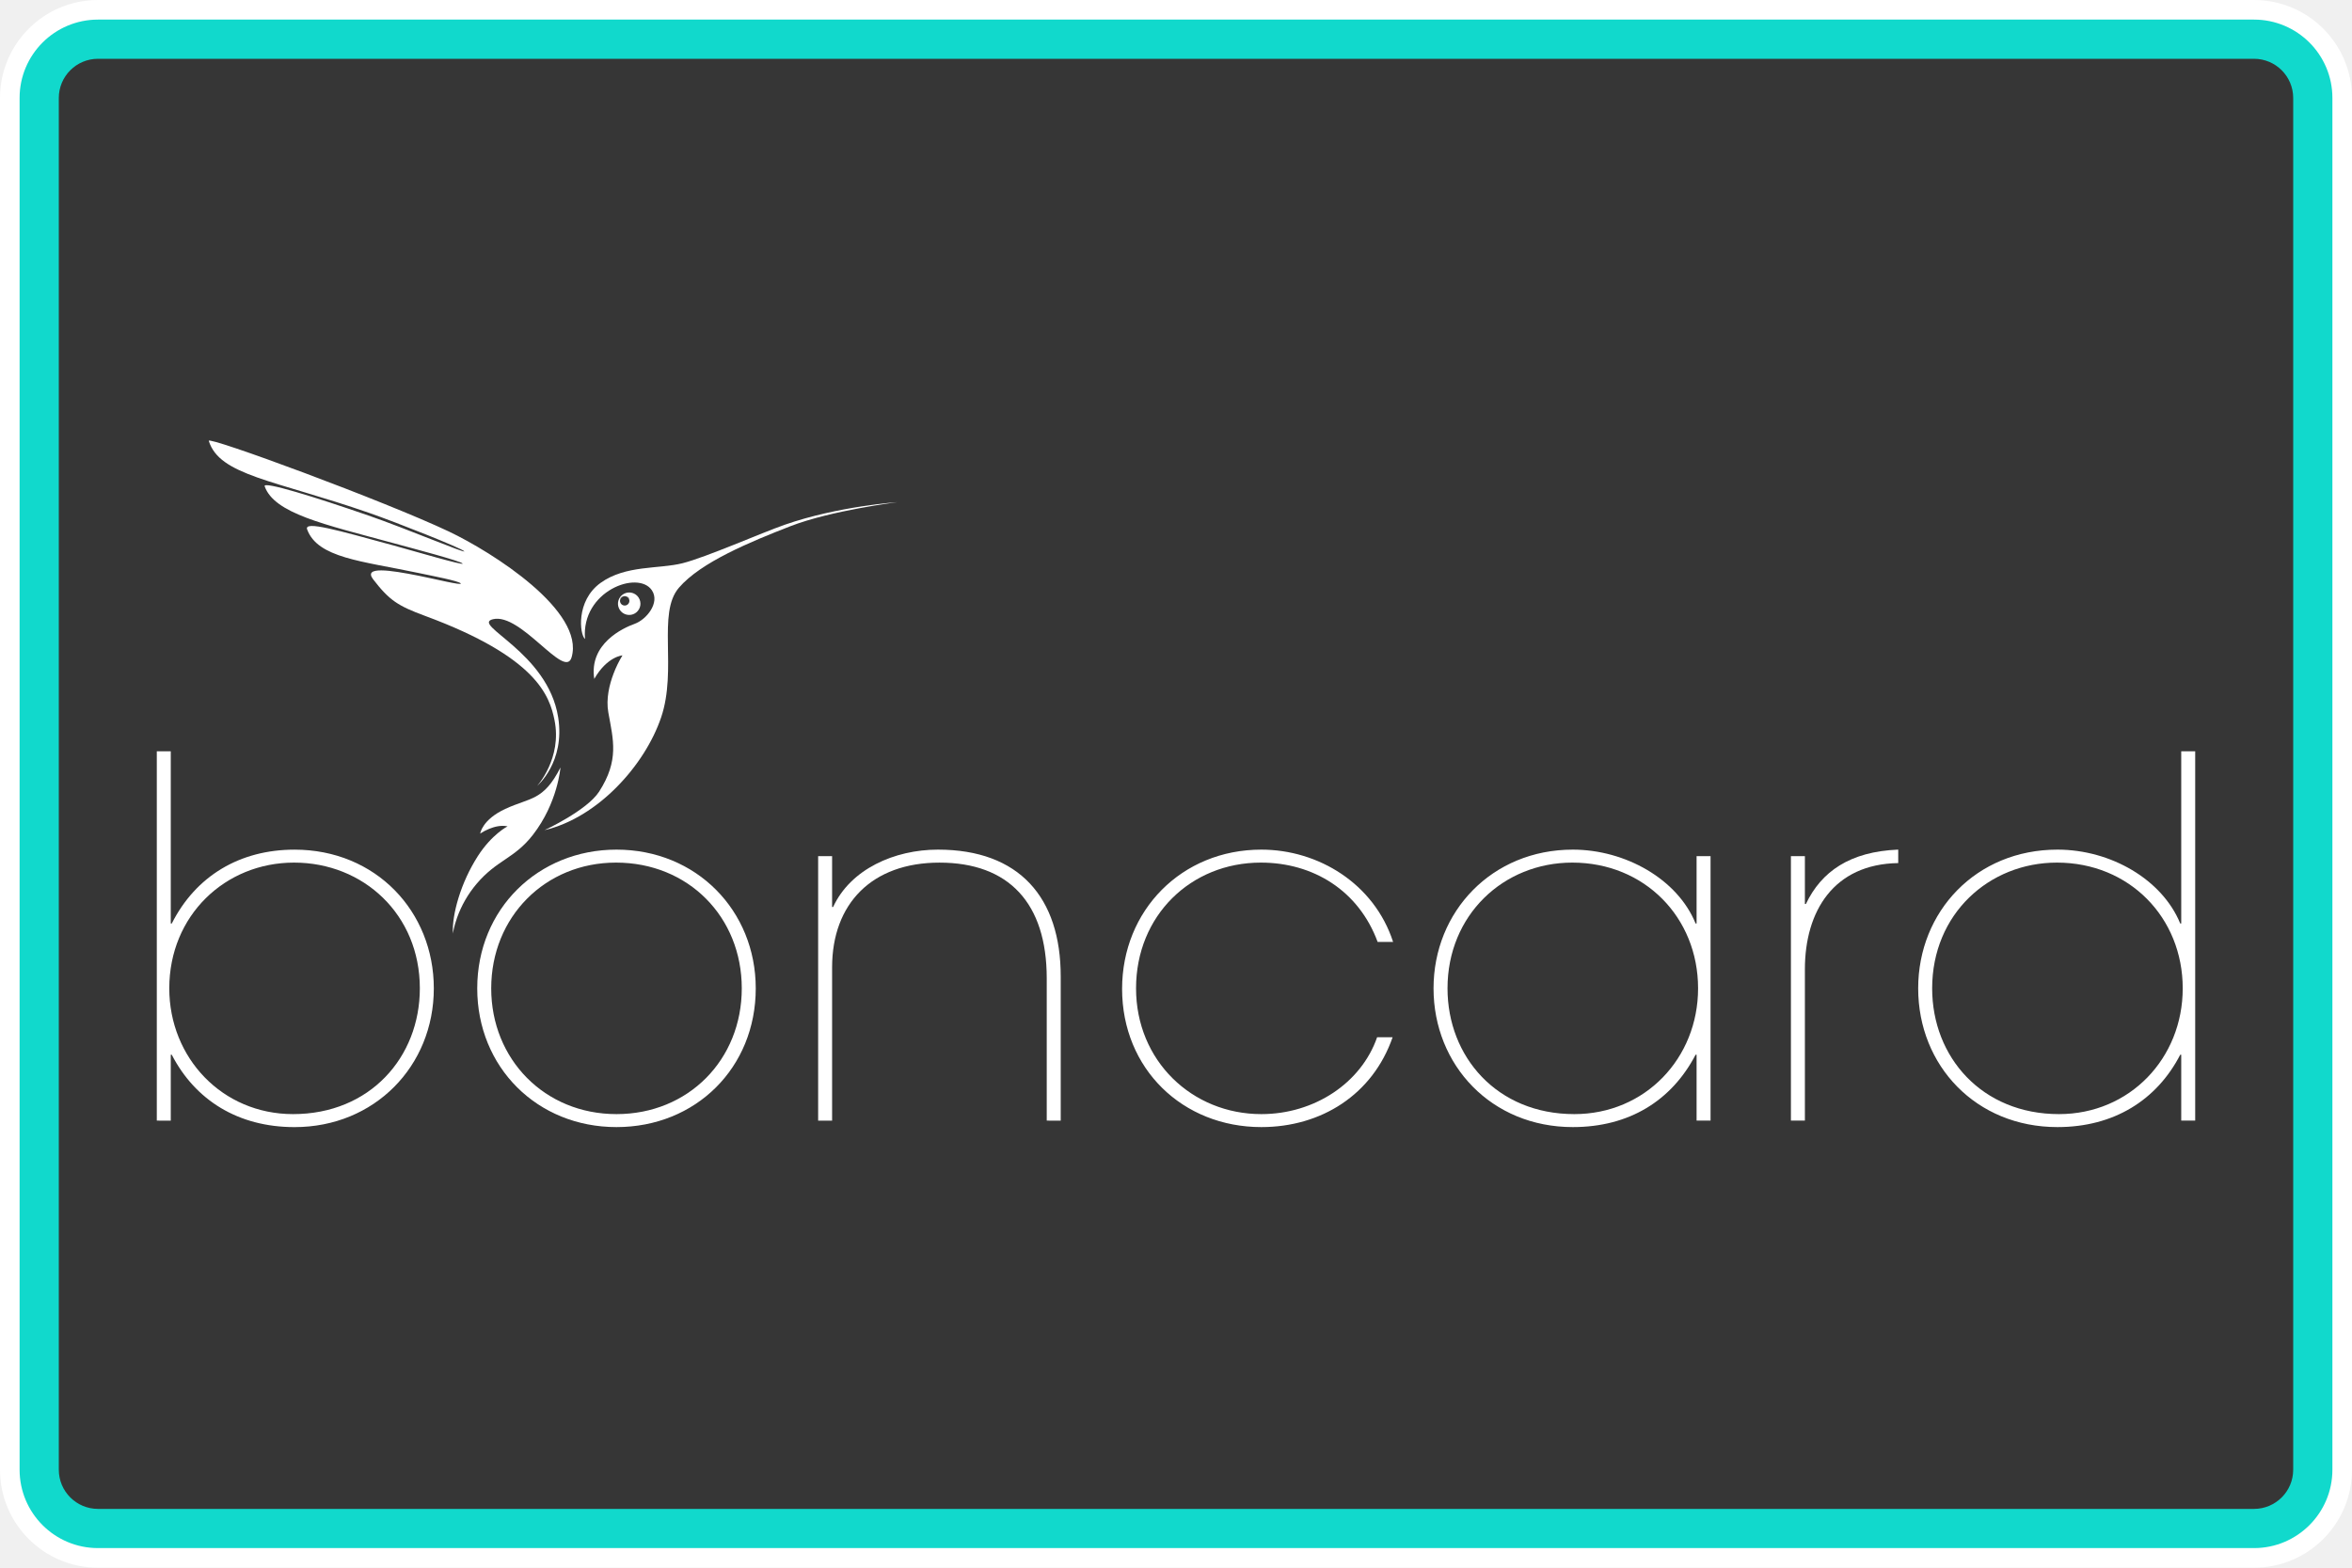
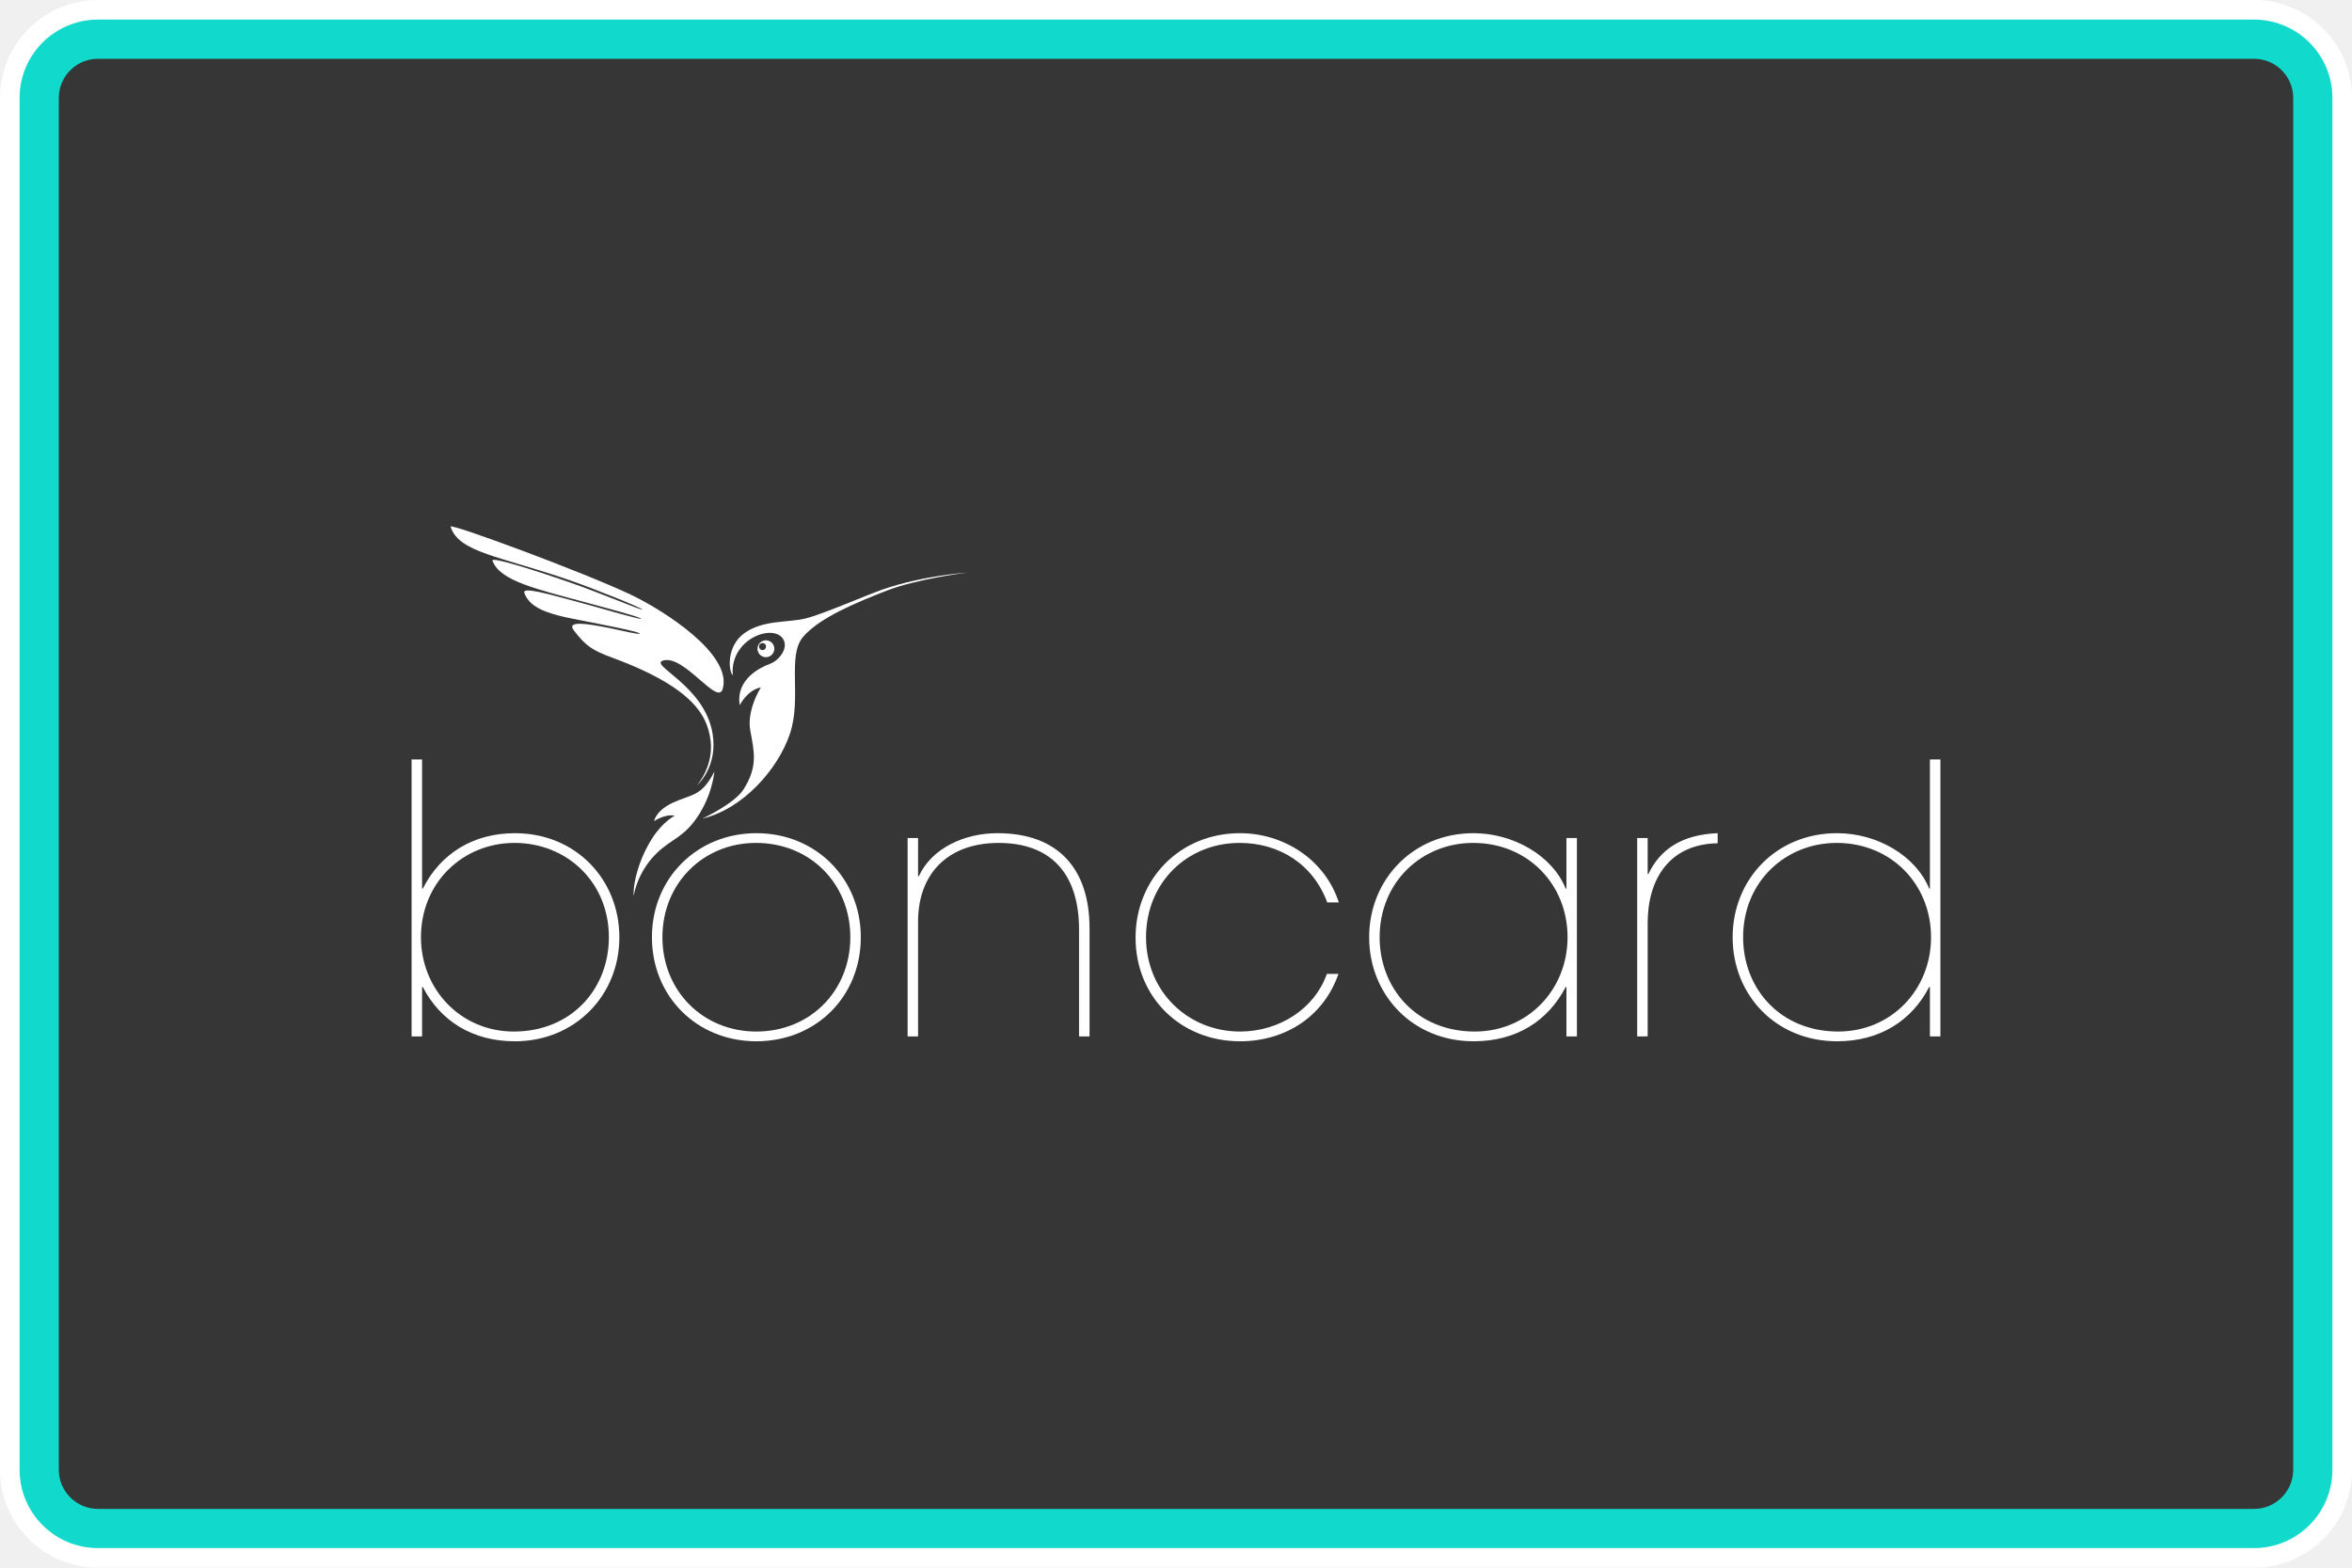
<svg xmlns="http://www.w3.org/2000/svg" width="120" height="80" viewBox="0 0 120 80" role="img" aria-labelledby="t-boncard">
  <rect width="120" height="80" rx="5" fill="#FFFFFF" />
  <rect x="1" y="1" width="118" height="78" rx="4" fill="#11D9CC" />
  <rect x="3" y="3" width="114" height="74" rx="2" fill="#363636" />
-   <svg fill="none" x="8" y="8" width="104" height="64" viewBox="15 24.84 90 30.32" preserveAspectRatio="xMidYMid meet">
+   <svg fill="none" x="21" y="19" width="78" height="42" viewBox="15 24.84 90 30.32" preserveAspectRatio="xMidYMid meet">
    <rect width="120" height="80" rx="4" fill="#363636" />
    <path d="M15 54.872V38.564H15.617V46.168H15.661C16.718 44.074 18.658 42.906 21.082 42.906C24.674 42.906 27.231 45.64 27.231 49.032C27.231 52.47 24.608 55.159 21.082 55.159C18.592 55.159 16.697 53.969 15.661 51.964H15.617V54.873L15 54.872ZM21.06 43.478C18.019 43.478 15.551 45.814 15.551 49.032C15.551 52.095 17.887 54.585 21.016 54.585C24.41 54.585 26.614 52.073 26.614 49.032C26.614 45.77 24.123 43.478 21.06 43.478Z" fill="#FFFFFF" />
    <path d="M35.296 55.158C31.792 55.158 29.148 52.514 29.148 49.032C29.148 45.528 31.836 42.905 35.296 42.905C38.822 42.905 41.445 45.594 41.445 49.032C41.445 52.536 38.8 55.158 35.296 55.158ZM40.828 49.032C40.828 45.88 38.47 43.478 35.275 43.478C32.145 43.478 29.765 45.88 29.765 49.032C29.765 52.161 32.123 54.585 35.296 54.585C38.47 54.585 40.828 52.183 40.828 49.032Z" fill="#FFFFFF" />
    <path d="M54.293 54.872V48.592C54.293 45.265 52.616 43.479 49.555 43.479C46.579 43.479 44.816 45.286 44.816 48.107V54.873H44.2V43.192H44.816V45.44H44.86C45.632 43.765 47.571 42.905 49.488 42.905C53.081 42.905 54.91 45.02 54.91 48.503V54.873L54.293 54.872Z" fill="#FFFFFF" />
    <path d="M69.564 51.191C68.683 53.726 66.413 55.158 63.768 55.158C60.287 55.158 57.62 52.579 57.62 49.054C57.62 45.594 60.242 42.905 63.768 42.905C66.281 42.905 68.749 44.404 69.586 46.982H68.903C68.066 44.713 66.06 43.478 63.746 43.478C60.66 43.478 58.236 45.814 58.236 49.032C58.236 52.227 60.705 54.585 63.768 54.585C66.104 54.585 68.175 53.218 68.88 51.191H69.564Z" fill="#FFFFFF" />
    <path d="M82.985 54.872V51.963H82.941C81.883 53.99 80.01 55.158 77.52 55.158C73.928 55.158 71.371 52.425 71.371 49.032C71.371 45.639 73.95 42.905 77.52 42.905C79.834 42.905 82.147 44.206 82.941 46.167H82.985V43.192H83.602V54.872H82.985ZM83.051 49.032C83.051 45.902 80.693 43.478 77.498 43.478C74.457 43.478 71.988 45.792 71.988 49.032C71.988 52.051 74.17 54.585 77.586 54.585C80.715 54.585 83.051 52.117 83.051 49.032Z" fill="#FFFFFF" />
    <path d="M87.15 54.872V43.192H87.767V45.306H87.811C88.494 43.874 89.75 42.992 91.888 42.904V43.499C89.045 43.543 87.767 45.614 87.767 48.193V54.87L87.15 54.872Z" fill="#FFFFFF" />
    <path d="M104.383 54.872V51.963H104.339C103.303 53.968 101.408 55.158 98.918 55.158C95.326 55.158 92.769 52.448 92.769 49.032C92.769 45.638 95.326 42.905 98.918 42.905C101.276 42.905 103.546 44.228 104.339 46.167H104.383V38.564H105V54.872H104.383ZM104.449 49.032C104.449 45.902 102.091 43.478 98.895 43.478C95.898 43.478 93.386 45.748 93.386 49.032C93.386 52.073 95.59 54.585 98.984 54.585C102.113 54.585 104.449 52.117 104.449 49.032Z" fill="#FFFFFF" />
    <path d="M46.1 27.75C45.154 27.897 43.912 28.145 42.734 28.555C42.219 28.734 41.35 29.093 40.48 29.441C39.609 29.788 38.736 30.125 38.213 30.257C37.689 30.389 37.06 30.408 36.424 30.492C35.787 30.577 35.144 30.729 34.593 31.126C34.041 31.524 33.812 32.096 33.749 32.592C33.685 33.088 33.789 33.508 33.907 33.604C33.816 32.542 34.403 31.779 35.087 31.394C35.772 31.008 36.555 31.001 36.858 31.451C37.044 31.727 36.983 32.051 36.811 32.33C36.64 32.608 36.357 32.84 36.1 32.933C35.843 33.025 35.337 33.244 34.924 33.635C34.512 34.026 34.194 34.587 34.315 35.366C34.599 34.869 34.911 34.609 35.151 34.473C35.391 34.338 35.56 34.327 35.56 34.327C35.404 34.583 35.272 34.853 35.166 35.134C34.983 35.613 34.828 36.243 34.936 36.848C35.044 37.453 35.166 37.98 35.149 38.529C35.132 39.078 34.976 39.65 34.53 40.343C34.261 40.76 33.659 41.185 33.124 41.507C32.588 41.828 32.12 42.045 32.12 42.045C33.294 41.769 34.4 41.056 35.302 40.146C36.205 39.237 36.905 38.131 37.266 37.069C37.627 36.008 37.581 34.858 37.567 33.832C37.552 32.806 37.567 31.905 38.051 31.341C38.535 30.777 39.321 30.27 40.21 29.818C41.099 29.366 42.089 28.967 42.979 28.621C43.869 28.276 45.048 28.01 46.005 27.831C46.963 27.652 47.699 27.56 47.699 27.56C47.699 27.56 47.046 27.604 46.1 27.75Z" fill="#FFFFFF" />
    <path d="M31.795 40.09C31.795 40.09 32.104 39.828 32.376 39.319C32.648 38.809 32.879 38.051 32.721 37.06C32.492 35.618 31.525 34.596 30.739 33.905C29.953 33.213 29.346 32.851 29.842 32.73C30.461 32.58 31.253 33.254 31.931 33.839C32.608 34.425 33.166 34.92 33.314 34.413C33.611 33.395 32.744 32.237 31.558 31.218C30.373 30.2 28.869 29.319 27.894 28.856C26.497 28.194 23.829 27.134 21.52 26.27C19.211 25.407 17.259 24.738 17.295 24.854C17.532 25.618 18.251 26.048 19.436 26.47C20.62 26.891 22.269 27.304 24.369 28.032C24.991 28.248 26.013 28.639 26.894 28.992C27.775 29.345 28.514 29.661 28.573 29.727C28.632 29.794 27.997 29.545 27.135 29.207C26.273 28.869 25.186 28.441 24.337 28.148C23.165 27.742 22 27.36 21.139 27.109C20.278 26.858 19.721 26.738 19.762 26.858C19.973 27.457 20.624 27.876 21.606 28.25C22.588 28.623 23.901 28.95 25.437 29.367C25.91 29.496 26.653 29.693 27.289 29.873C27.925 30.053 28.454 30.215 28.501 30.27C28.547 30.326 28.011 30.188 27.348 30.005C26.686 29.822 25.899 29.594 25.45 29.472C24.22 29.137 23.23 28.861 22.567 28.718C21.903 28.575 21.565 28.565 21.638 28.764C21.869 29.394 22.471 29.744 23.332 30.002C24.192 30.259 25.312 30.425 26.579 30.693C26.872 30.755 27.312 30.841 27.688 30.926C28.063 31.011 28.378 31.094 28.419 31.148C28.459 31.203 28.171 31.152 27.782 31.071C27.393 30.989 26.905 30.877 26.544 30.806C25.925 30.684 25.314 30.576 24.914 30.574C24.515 30.572 24.327 30.672 24.553 30.969C24.912 31.435 25.186 31.729 25.521 31.961C25.857 32.193 26.252 32.364 26.85 32.585C29.314 33.495 30.687 34.378 31.472 35.168C32.256 35.957 32.452 36.654 32.561 37.192C32.73 38.033 32.539 38.758 32.304 39.272C32.07 39.786 31.795 40.09 31.795 40.09Z" fill="#FFFFFF" />
    <path d="M36.209 31.694C36.127 31.613 36.02 31.563 35.906 31.551C35.792 31.54 35.678 31.569 35.582 31.633C35.487 31.697 35.416 31.791 35.383 31.901C35.35 32.011 35.355 32.129 35.4 32.235C35.443 32.341 35.523 32.429 35.624 32.483C35.725 32.537 35.842 32.554 35.955 32.532C36.067 32.509 36.169 32.449 36.241 32.36C36.314 32.271 36.354 32.16 36.354 32.045C36.354 31.98 36.341 31.915 36.316 31.855C36.291 31.795 36.255 31.74 36.209 31.694ZM35.866 31.919C35.866 31.974 35.844 32.026 35.805 32.065C35.767 32.104 35.714 32.126 35.659 32.126C35.604 32.126 35.551 32.104 35.512 32.065C35.474 32.026 35.452 31.974 35.452 31.919C35.452 31.907 35.453 31.895 35.455 31.883C35.453 31.875 35.452 31.866 35.452 31.858C35.453 31.837 35.459 31.817 35.469 31.799C35.48 31.781 35.495 31.765 35.512 31.754C35.548 31.73 35.589 31.716 35.632 31.713C35.65 31.711 35.668 31.711 35.686 31.713C35.728 31.716 35.77 31.73 35.806 31.754C35.823 31.765 35.838 31.78 35.849 31.799C35.859 31.816 35.865 31.837 35.866 31.858C35.866 31.866 35.865 31.875 35.863 31.883C35.865 31.895 35.866 31.907 35.866 31.919Z" fill="#FFFFFF" />
    <path d="M35.632 31.713C35.589 31.716 35.548 31.73 35.512 31.754C35.495 31.765 35.48 31.78 35.469 31.798C35.459 31.816 35.453 31.837 35.452 31.858C35.452 31.866 35.453 31.875 35.455 31.883C35.462 31.84 35.483 31.799 35.515 31.769C35.547 31.738 35.588 31.718 35.632 31.713L35.632 31.713Z" fill="#FFFFFF" />
    <path d="M35.806 31.754C35.77 31.73 35.728 31.716 35.686 31.713C35.731 31.719 35.773 31.739 35.806 31.772C35.836 31.802 35.856 31.841 35.863 31.883C35.865 31.875 35.866 31.866 35.866 31.858C35.865 31.837 35.859 31.816 35.849 31.799C35.838 31.78 35.823 31.765 35.806 31.754Z" fill="#FFFFFF" />
    <path d="M32.822 39.279C32.822 39.279 32.793 39.669 32.626 40.235C32.46 40.801 32.156 41.544 31.607 42.251C31.197 42.78 30.8 43.055 30.393 43.331C29.986 43.607 29.568 43.885 29.116 44.42C28.741 44.864 28.45 45.371 28.255 45.918C28.108 46.332 28.075 46.612 28.075 46.612C28.049 46.203 28.134 45.644 28.32 45.039C28.52 44.39 28.806 43.77 29.171 43.196C29.486 42.706 29.816 42.376 30.066 42.169C30.316 41.962 30.487 41.878 30.487 41.878C30.204 41.814 29.901 41.894 29.67 41.989C29.533 42.045 29.402 42.114 29.279 42.195C29.279 42.195 29.298 42.043 29.446 41.831C29.594 41.618 29.871 41.346 30.384 41.108C30.94 40.85 31.361 40.764 31.738 40.557C32.114 40.349 32.446 40.022 32.822 39.279Z" fill="#FFFFFF" />
  </svg>
</svg>
